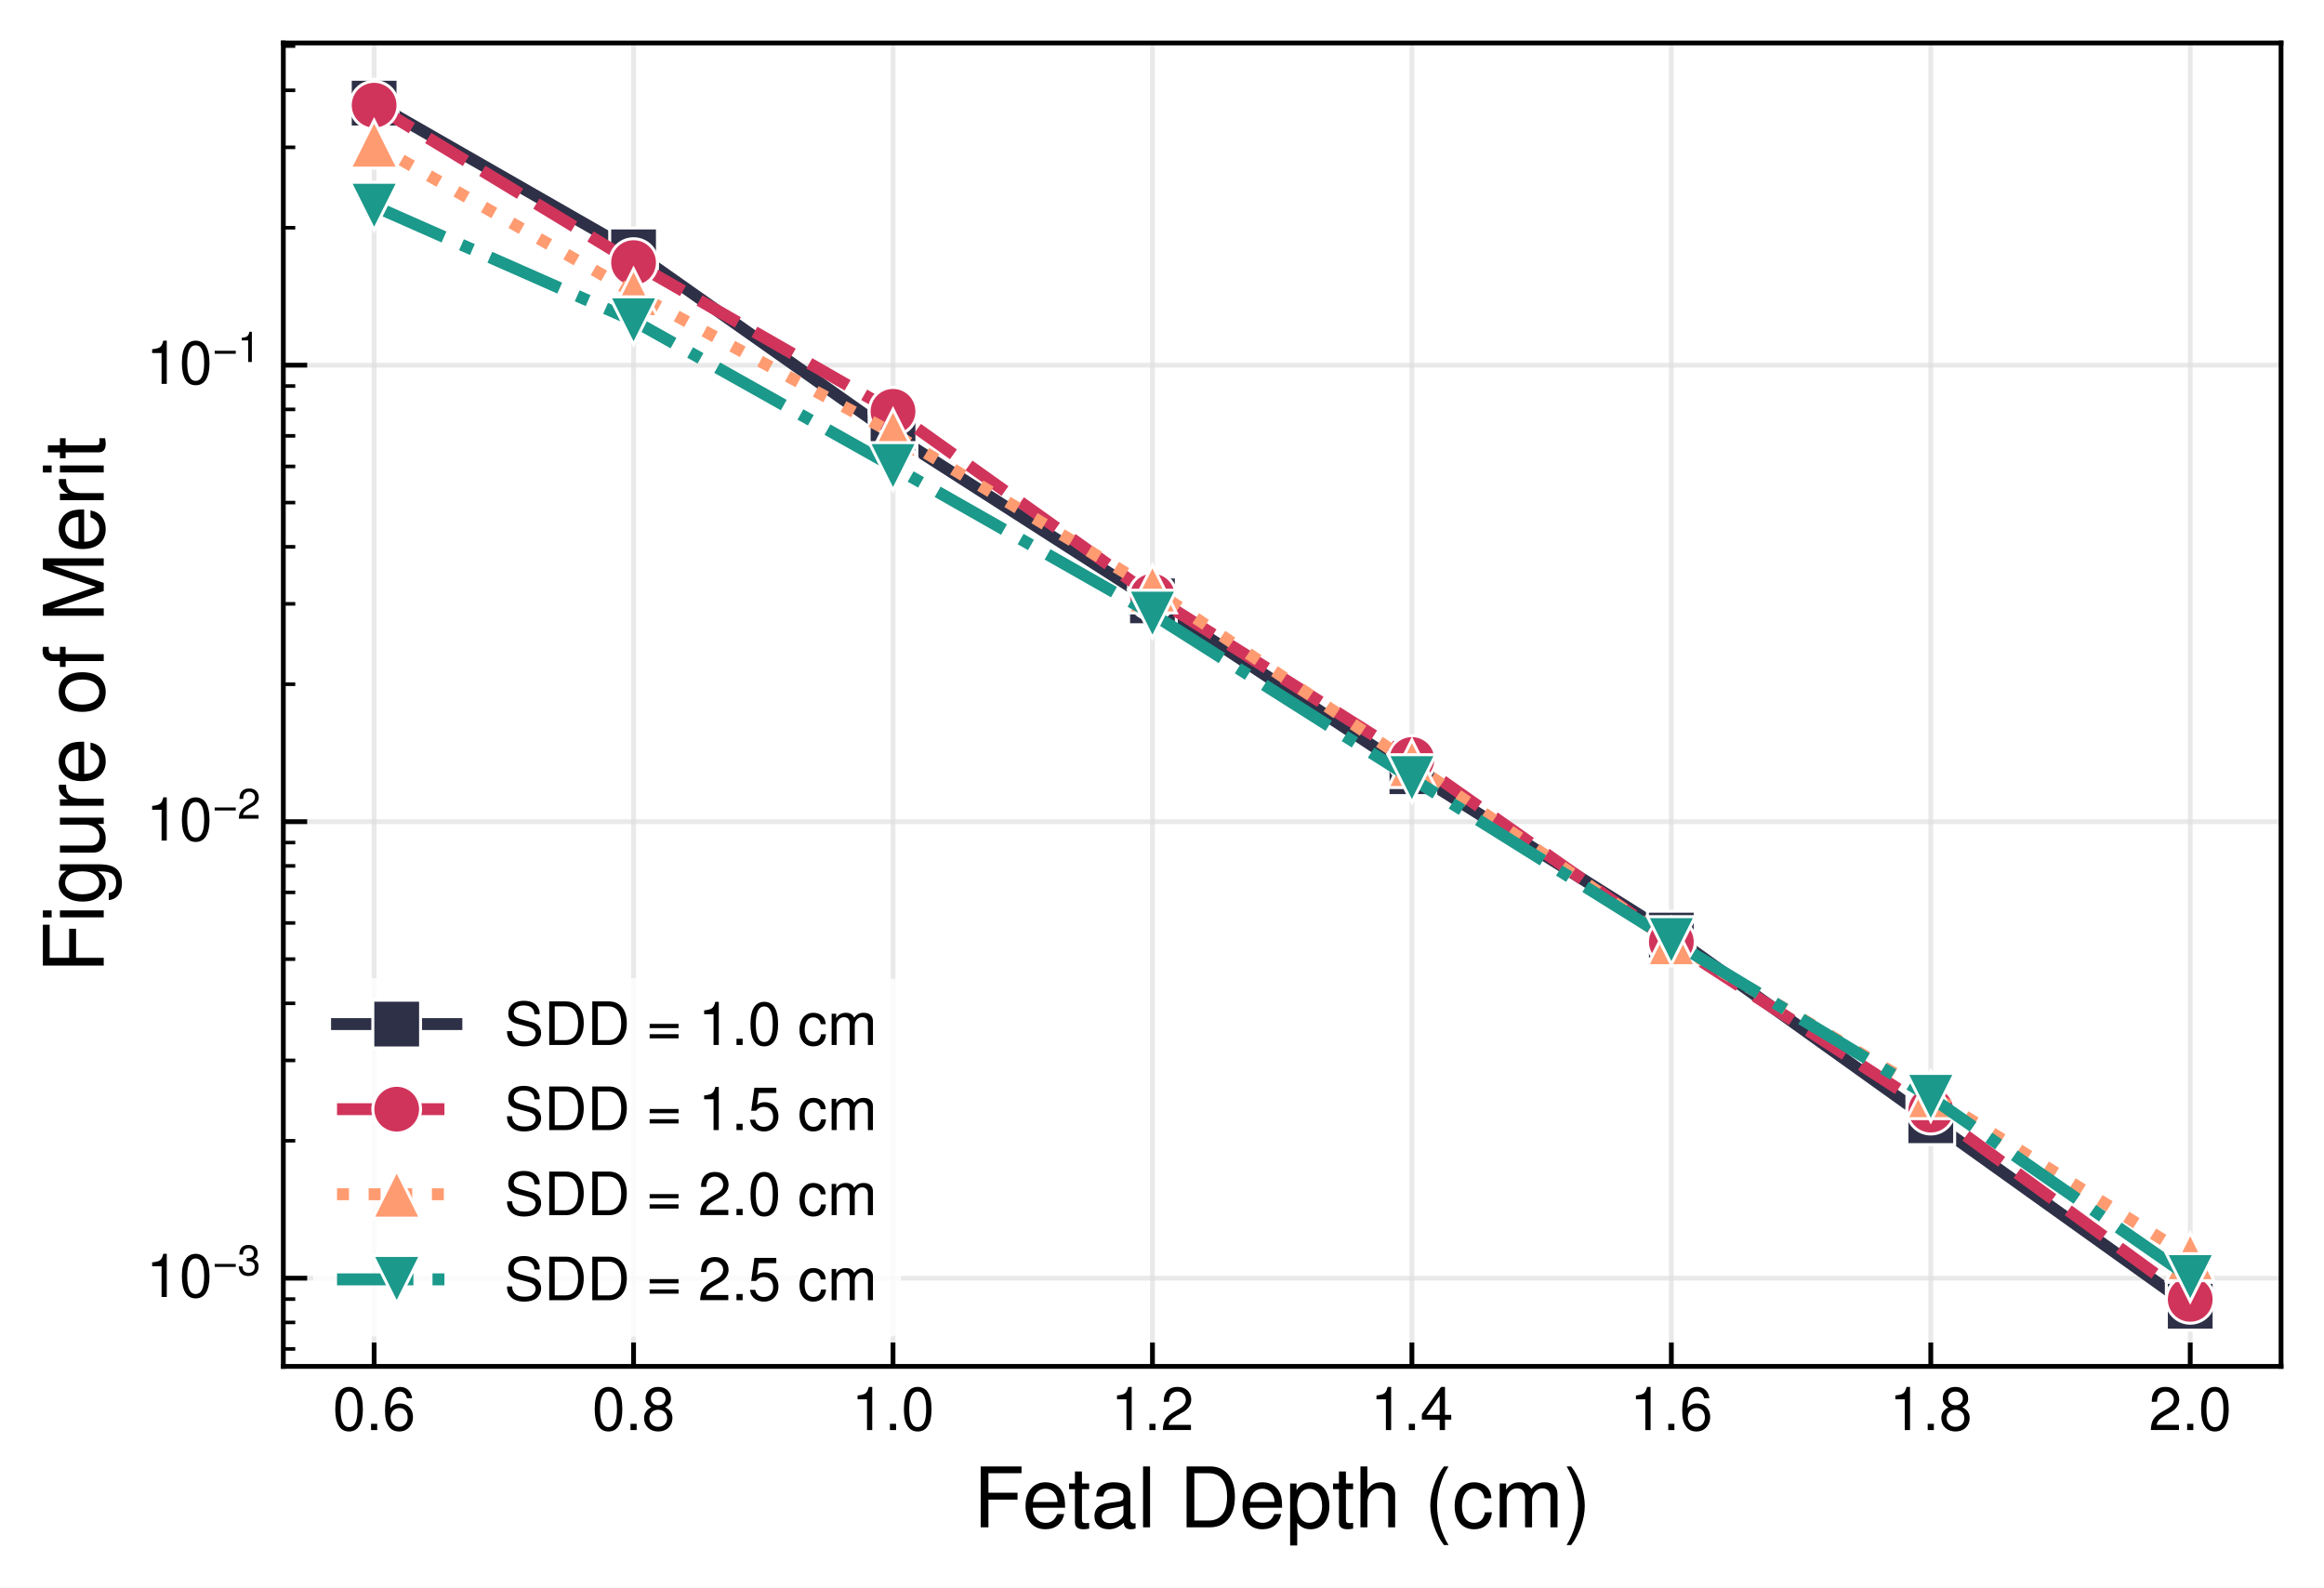
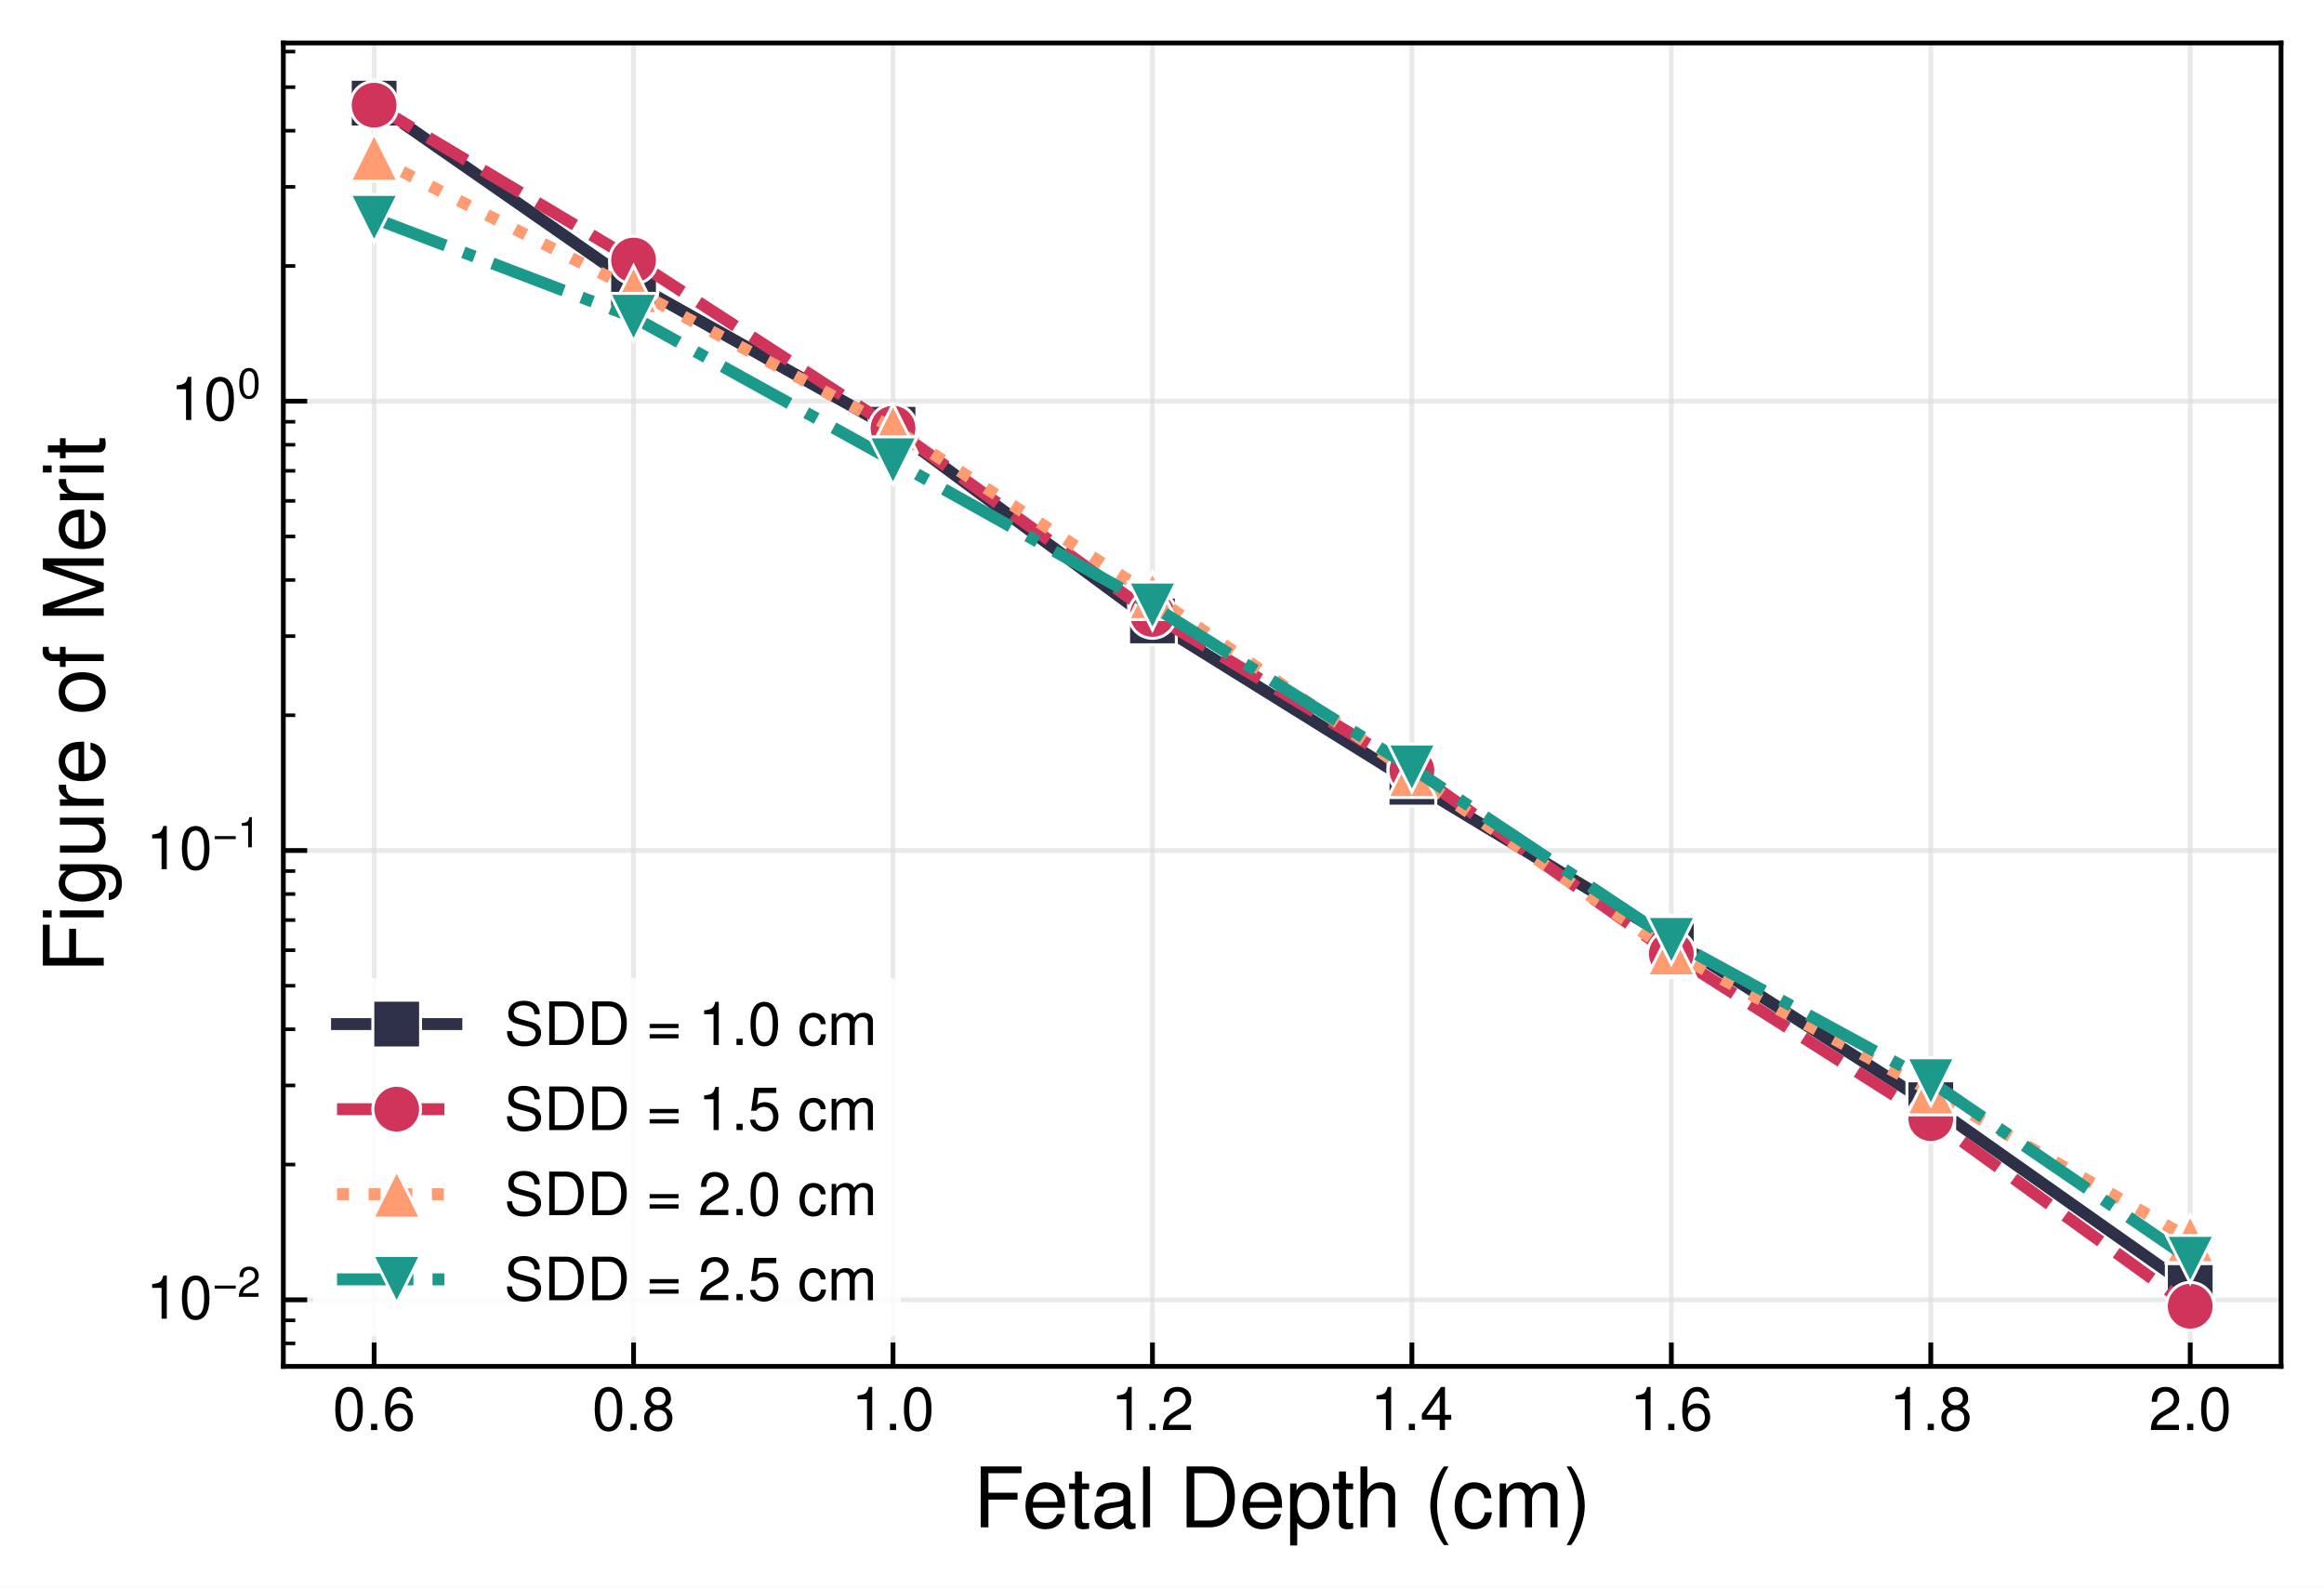
<svg xmlns="http://www.w3.org/2000/svg" xmlns:xlink="http://www.w3.org/1999/xlink" width="389.483pt" height="266.043pt" viewBox="0 0 389.483 266.043" version="1.1">
  <defs>
    <style type="text/css">*{stroke-linejoin: round; stroke-linecap: butt}</style>
  </defs>
  <g id="figure_1">
    <g id="patch_1">
      <path d="M 0 266.043  L 389.483 266.043  L 389.483 0  L 0 0  z " style="fill: #ffffff" />
    </g>
    <g id="axes_1">
      <g id="patch_2">
        <path d="M 47.483 228.96  L 382.283 228.96  L 382.283 7.2  L 47.483 7.2  z " style="fill: #ffffff" />
      </g>
      <g id="matplotlib.axis_1">
        <g id="xtick_1">
          <g id="line2d_1">
-             <path d="M 62.701 228.96  L 62.701 7.2  " clip-path="url(#p97547c9253)" style="fill: none; stroke: #e0e0e0; stroke-opacity: 0.7; stroke-width: 0.8; stroke-linecap: square" />
+             <path d="M 62.701 228.96  L 62.701 7.2  " clip-path="url(#pd67777cf63)" style="fill: none; stroke: #e0e0e0; stroke-opacity: 0.7; stroke-width: 0.8; stroke-linecap: square" />
          </g>
          <g id="line2d_2">
            <defs>
-               <path id="m5f1c758c16" d="M 0 0  L 0 -4  " style="stroke: #000000; stroke-width: 0.8" />
+               <path id="m08e95359fb" d="M 0 0  L 0 -4  " style="stroke: #000000; stroke-width: 0.8" />
            </defs>
            <g>
-               <use xlink:href="#m5f1c758c16" x="62.701" y="228.96" style="stroke: #000000; stroke-width: 0.8" />
+               <use xlink:href="#m08e95359fb" x="62.701" y="228.96" style="stroke: #000000; stroke-width: 0.8" />
            </g>
          </g>
          <g id="text_1">
            <text style="font-size: 10px; font-family: 'Helvetica', 'Arial', sans-serif; text-anchor: middle" x="62.701" y="239.633" transform="rotate(-0 62.70068 239.6334)">0.6</text>
          </g>
        </g>
        <g id="xtick_2">
          <g id="line2d_3">
-             <path d="M 106.181 228.96  L 106.181 7.2  " clip-path="url(#p97547c9253)" style="fill: none; stroke: #e0e0e0; stroke-opacity: 0.7; stroke-width: 0.8; stroke-linecap: square" />
+             <path d="M 106.181 228.96  L 106.181 7.2  " clip-path="url(#pd67777cf63)" style="fill: none; stroke: #e0e0e0; stroke-opacity: 0.7; stroke-width: 0.8; stroke-linecap: square" />
          </g>
          <g id="line2d_4">
            <g>
-               <use xlink:href="#m5f1c758c16" x="106.181" y="228.96" style="stroke: #000000; stroke-width: 0.8" />
+               <use xlink:href="#m08e95359fb" x="106.181" y="228.96" style="stroke: #000000; stroke-width: 0.8" />
            </g>
          </g>
          <g id="text_2">
            <text style="font-size: 10px; font-family: 'Helvetica', 'Arial', sans-serif; text-anchor: middle" x="106.181" y="239.633" transform="rotate(-0 106.1812 239.6334)">0.8</text>
          </g>
        </g>
        <g id="xtick_3">
          <g id="line2d_5">
-             <path d="M 149.662 228.96  L 149.662 7.2  " clip-path="url(#p97547c9253)" style="fill: none; stroke: #e0e0e0; stroke-opacity: 0.7; stroke-width: 0.8; stroke-linecap: square" />
+             <path d="M 149.662 228.96  L 149.662 7.2  " clip-path="url(#pd67777cf63)" style="fill: none; stroke: #e0e0e0; stroke-opacity: 0.7; stroke-width: 0.8; stroke-linecap: square" />
          </g>
          <g id="line2d_6">
            <g>
-               <use xlink:href="#m5f1c758c16" x="149.662" y="228.96" style="stroke: #000000; stroke-width: 0.8" />
+               <use xlink:href="#m08e95359fb" x="149.662" y="228.96" style="stroke: #000000; stroke-width: 0.8" />
            </g>
          </g>
          <g id="text_3">
            <text style="font-size: 10px; font-family: 'Helvetica', 'Arial', sans-serif; text-anchor: middle" x="149.662" y="239.633" transform="rotate(-0 149.6617 239.6334)">1.0</text>
          </g>
        </g>
        <g id="xtick_4">
          <g id="line2d_7">
-             <path d="M 193.142 228.96  L 193.142 7.2  " clip-path="url(#p97547c9253)" style="fill: none; stroke: #e0e0e0; stroke-opacity: 0.7; stroke-width: 0.8; stroke-linecap: square" />
+             <path d="M 193.142 228.96  L 193.142 7.2  " clip-path="url(#pd67777cf63)" style="fill: none; stroke: #e0e0e0; stroke-opacity: 0.7; stroke-width: 0.8; stroke-linecap: square" />
          </g>
          <g id="line2d_8">
            <g>
-               <use xlink:href="#m5f1c758c16" x="193.142" y="228.96" style="stroke: #000000; stroke-width: 0.8" />
+               <use xlink:href="#m08e95359fb" x="193.142" y="228.96" style="stroke: #000000; stroke-width: 0.8" />
            </g>
          </g>
          <g id="text_4">
            <text style="font-size: 10px; font-family: 'Helvetica', 'Arial', sans-serif; text-anchor: middle" x="193.142" y="239.633" transform="rotate(-0 193.1422 239.6334)">1.2</text>
          </g>
        </g>
        <g id="xtick_5">
          <g id="line2d_9">
-             <path d="M 236.623 228.96  L 236.623 7.2  " clip-path="url(#p97547c9253)" style="fill: none; stroke: #e0e0e0; stroke-opacity: 0.7; stroke-width: 0.8; stroke-linecap: square" />
+             <path d="M 236.623 228.96  L 236.623 7.2  " clip-path="url(#pd67777cf63)" style="fill: none; stroke: #e0e0e0; stroke-opacity: 0.7; stroke-width: 0.8; stroke-linecap: square" />
          </g>
          <g id="line2d_10">
            <g>
-               <use xlink:href="#m5f1c758c16" x="236.623" y="228.96" style="stroke: #000000; stroke-width: 0.8" />
+               <use xlink:href="#m08e95359fb" x="236.623" y="228.96" style="stroke: #000000; stroke-width: 0.8" />
            </g>
          </g>
          <g id="text_5">
            <text style="font-size: 10px; font-family: 'Helvetica', 'Arial', sans-serif; text-anchor: middle" x="236.623" y="239.633" transform="rotate(-0 236.6228 239.6334)">1.4</text>
          </g>
        </g>
        <g id="xtick_6">
          <g id="line2d_11">
-             <path d="M 280.103 228.96  L 280.103 7.2  " clip-path="url(#p97547c9253)" style="fill: none; stroke: #e0e0e0; stroke-opacity: 0.7; stroke-width: 0.8; stroke-linecap: square" />
+             <path d="M 280.103 228.96  L 280.103 7.2  " clip-path="url(#pd67777cf63)" style="fill: none; stroke: #e0e0e0; stroke-opacity: 0.7; stroke-width: 0.8; stroke-linecap: square" />
          </g>
          <g id="line2d_12">
            <g>
-               <use xlink:href="#m5f1c758c16" x="280.103" y="228.96" style="stroke: #000000; stroke-width: 0.8" />
+               <use xlink:href="#m08e95359fb" x="280.103" y="228.96" style="stroke: #000000; stroke-width: 0.8" />
            </g>
          </g>
          <g id="text_6">
            <text style="font-size: 10px; font-family: 'Helvetica', 'Arial', sans-serif; text-anchor: middle" x="280.103" y="239.633" transform="rotate(-0 280.1033 239.6334)">1.6</text>
          </g>
        </g>
        <g id="xtick_7">
          <g id="line2d_13">
-             <path d="M 323.584 228.96  L 323.584 7.2  " clip-path="url(#p97547c9253)" style="fill: none; stroke: #e0e0e0; stroke-opacity: 0.7; stroke-width: 0.8; stroke-linecap: square" />
+             <path d="M 323.584 228.96  L 323.584 7.2  " clip-path="url(#pd67777cf63)" style="fill: none; stroke: #e0e0e0; stroke-opacity: 0.7; stroke-width: 0.8; stroke-linecap: square" />
          </g>
          <g id="line2d_14">
            <g>
-               <use xlink:href="#m5f1c758c16" x="323.584" y="228.96" style="stroke: #000000; stroke-width: 0.8" />
+               <use xlink:href="#m08e95359fb" x="323.584" y="228.96" style="stroke: #000000; stroke-width: 0.8" />
            </g>
          </g>
          <g id="text_7">
            <text style="font-size: 10px; font-family: 'Helvetica', 'Arial', sans-serif; text-anchor: middle" x="323.584" y="239.633" transform="rotate(-0 323.5838 239.6334)">1.8</text>
          </g>
        </g>
        <g id="xtick_8">
          <g id="line2d_15">
-             <path d="M 367.064 228.96  L 367.064 7.2  " clip-path="url(#p97547c9253)" style="fill: none; stroke: #e0e0e0; stroke-opacity: 0.7; stroke-width: 0.8; stroke-linecap: square" />
+             <path d="M 367.064 228.96  L 367.064 7.2  " clip-path="url(#pd67777cf63)" style="fill: none; stroke: #e0e0e0; stroke-opacity: 0.7; stroke-width: 0.8; stroke-linecap: square" />
          </g>
          <g id="line2d_16">
            <g>
-               <use xlink:href="#m5f1c758c16" x="367.064" y="228.96" style="stroke: #000000; stroke-width: 0.8" />
+               <use xlink:href="#m08e95359fb" x="367.064" y="228.96" style="stroke: #000000; stroke-width: 0.8" />
            </g>
          </g>
          <g id="text_8">
            <text style="font-size: 10px; font-family: 'Helvetica', 'Arial', sans-serif; text-anchor: middle" x="367.064" y="239.633" transform="rotate(-0 367.0643 239.6334)">2.0</text>
          </g>
        </g>
        <g id="text_9">
          <text style="font-size: 14px; font-family: 'Helvetica', 'Arial', sans-serif; text-anchor: middle" x="214.882" y="255.925" transform="rotate(-0 214.8825 255.9247)">Fetal Depth (cm)</text>
        </g>
      </g>
      <g id="matplotlib.axis_2">
        <g id="ytick_1">
          <g id="line2d_17">
-             <path d="M 47.483 214.183  L 382.283 214.183  " clip-path="url(#p97547c9253)" style="fill: none; stroke: #e0e0e0; stroke-opacity: 0.7; stroke-width: 0.8; stroke-linecap: square" />
+             <path d="M 47.483 217.801  L 382.283 217.801  " clip-path="url(#pd67777cf63)" style="fill: none; stroke: #e0e0e0; stroke-opacity: 0.7; stroke-width: 0.8; stroke-linecap: square" />
          </g>
          <g id="line2d_18">
            <defs>
-               <path id="mba309617bd" d="M 0 0  L 4 0  " style="stroke: #000000; stroke-width: 0.8" />
+               <path id="m45830ceb2c" d="M 0 0  L 4 0  " style="stroke: #000000; stroke-width: 0.8" />
            </defs>
            <g>
-               <use xlink:href="#mba309617bd" x="47.483" y="214.183" style="stroke: #000000; stroke-width: 0.8" />
+               <use xlink:href="#m45830ceb2c" x="47.483" y="217.801" style="stroke: #000000; stroke-width: 0.8" />
            </g>
          </g>
          <g id="text_10">
-             <g transform="translate(24.4825 217.7692)">
-               <text>
-                 <tspan x="0" y="-0.436" style="font-size: 10px; font-family: 'Helvetica'">1</tspan>
-                 <tspan x="5.562" y="-0.436" style="font-size: 10px; font-family: 'Helvetica'">0</tspan>
-                 <tspan x="11.215" y="-4.1" style="font-size: 7px; font-family: 'Helvetica'">−</tspan>
-                 <tspan x="15.303" y="-4.1" style="font-size: 7px; font-family: 'Helvetica'">3</tspan>
-               </text>
-             </g>
-           </g>
-         </g>
-         <g id="ytick_2">
-           <g id="line2d_19">
-             <path d="M 47.483 137.685  L 382.283 137.685  " clip-path="url(#p97547c9253)" style="fill: none; stroke: #e0e0e0; stroke-opacity: 0.7; stroke-width: 0.8; stroke-linecap: square" />
-           </g>
-           <g id="line2d_20">
-             <g>
-               <use xlink:href="#mba309617bd" x="47.483" y="137.685" style="stroke: #000000; stroke-width: 0.8" />
-             </g>
-           </g>
-           <g id="text_11">
-             <g transform="translate(24.4825 141.2717)">
+             <g transform="translate(24.4825 221.3875)">
              <text>
                <tspan x="0" y="-0.425" style="font-size: 10px; font-family: 'Helvetica'">1</tspan>
                <tspan x="5.562" y="-0.425" style="font-size: 10px; font-family: 'Helvetica'">0</tspan>
                <tspan x="11.215" y="-4.089" style="font-size: 7px; font-family: 'Helvetica'">−</tspan>
                <tspan x="15.303" y="-4.089" style="font-size: 7px; font-family: 'Helvetica'">2</tspan>
              </text>
            </g>
          </g>
        </g>
-         <g id="ytick_3">
-           <g id="line2d_21">
-             <path d="M 47.483 61.187  L 382.283 61.187  " clip-path="url(#p97547c9253)" style="fill: none; stroke: #e0e0e0; stroke-opacity: 0.7; stroke-width: 0.8; stroke-linecap: square" />
-           </g>
-           <g id="line2d_22">
-             <g>
-               <use xlink:href="#mba309617bd" x="47.483" y="61.187" style="stroke: #000000; stroke-width: 0.8" />
-             </g>
-           </g>
-           <g id="text_12">
-             <g transform="translate(24.4825 64.77419)">
+         <g id="ytick_2">
+           <g id="line2d_19">
+             <path d="M 47.483 142.515  L 382.283 142.515  " clip-path="url(#pd67777cf63)" style="fill: none; stroke: #e0e0e0; stroke-opacity: 0.7; stroke-width: 0.8; stroke-linecap: square" />
+           </g>
+           <g id="line2d_20">
+             <g>
+               <use xlink:href="#m45830ceb2c" x="47.483" y="142.515" style="stroke: #000000; stroke-width: 0.8" />
+             </g>
+           </g>
+           <g id="text_11">
+             <g transform="translate(24.4825 146.1017)">
              <text>
                <tspan x="0" y="-0.458" style="font-size: 10px; font-family: 'Helvetica'">1</tspan>
                <tspan x="5.562" y="-0.458" style="font-size: 10px; font-family: 'Helvetica'">0</tspan>
                <tspan x="11.215" y="-4.122" style="font-size: 7px; font-family: 'Helvetica'">−</tspan>
                <tspan x="15.303" y="-4.122" style="font-size: 7px; font-family: 'Helvetica'">1</tspan>
              </text>
            </g>
          </g>
        </g>
+         <g id="ytick_3">
+           <g id="line2d_21">
+             <path d="M 47.483 67.229  L 382.283 67.229  " clip-path="url(#pd67777cf63)" style="fill: none; stroke: #e0e0e0; stroke-opacity: 0.7; stroke-width: 0.8; stroke-linecap: square" />
+           </g>
+           <g id="line2d_22">
+             <g>
+               <use xlink:href="#m45830ceb2c" x="47.483" y="67.229" style="stroke: #000000; stroke-width: 0.8" />
+             </g>
+           </g>
+           <g id="text_12">
+             <g transform="translate(28.5825 70.8159)">
+               <text>
+                 <tspan x="0" y="-0.436" style="font-size: 10px; font-family: 'Helvetica'">1</tspan>
+                 <tspan x="5.562" y="-0.436" style="font-size: 10px; font-family: 'Helvetica'">0</tspan>
+                 <tspan x="11.215" y="-4.1" style="font-size: 7px; font-family: 'Helvetica'">0</tspan>
+               </text>
+             </g>
+           </g>
+         </g>
        <g id="ytick_4">
          <g id="line2d_23">
            <defs>
-               <path id="m6e80cf98b1" d="M 0 0  L 2 0  " style="stroke: #000000; stroke-width: 0.6" />
+               <path id="mfc1e9abf6f" d="M 0 0  L 2 0  " style="stroke: #000000; stroke-width: 0.6" />
            </defs>
            <g>
-               <use xlink:href="#m6e80cf98b1" x="47.483" y="226.032" style="stroke: #000000; stroke-width: 0.6" />
+               <use xlink:href="#mfc1e9abf6f" x="47.483" y="225.097" style="stroke: #000000; stroke-width: 0.6" />
            </g>
          </g>
        </g>
        <g id="ytick_5">
          <g id="line2d_24">
            <g>
-               <use xlink:href="#m6e80cf98b1" x="47.483" y="221.596" style="stroke: #000000; stroke-width: 0.6" />
+               <use xlink:href="#mfc1e9abf6f" x="47.483" y="221.246" style="stroke: #000000; stroke-width: 0.6" />
            </g>
          </g>
        </g>
        <g id="ytick_6">
          <g id="line2d_25">
            <g>
-               <use xlink:href="#m6e80cf98b1" x="47.483" y="217.683" style="stroke: #000000; stroke-width: 0.6" />
+               <use xlink:href="#mfc1e9abf6f" x="47.483" y="195.137" style="stroke: #000000; stroke-width: 0.6" />
            </g>
          </g>
        </g>
        <g id="ytick_7">
          <g id="line2d_26">
            <g>
-               <use xlink:href="#m6e80cf98b1" x="47.483" y="191.154" style="stroke: #000000; stroke-width: 0.6" />
+               <use xlink:href="#mfc1e9abf6f" x="47.483" y="181.88" style="stroke: #000000; stroke-width: 0.6" />
            </g>
          </g>
        </g>
        <g id="ytick_8">
          <g id="line2d_27">
            <g>
-               <use xlink:href="#m6e80cf98b1" x="47.483" y="177.684" style="stroke: #000000; stroke-width: 0.6" />
+               <use xlink:href="#mfc1e9abf6f" x="47.483" y="172.474" style="stroke: #000000; stroke-width: 0.6" />
            </g>
          </g>
        </g>
        <g id="ytick_9">
          <g id="line2d_28">
            <g>
-               <use xlink:href="#m6e80cf98b1" x="47.483" y="168.126" style="stroke: #000000; stroke-width: 0.6" />
+               <use xlink:href="#mfc1e9abf6f" x="47.483" y="165.178" style="stroke: #000000; stroke-width: 0.6" />
            </g>
          </g>
        </g>
        <g id="ytick_10">
          <g id="line2d_29">
            <g>
-               <use xlink:href="#m6e80cf98b1" x="47.483" y="160.713" style="stroke: #000000; stroke-width: 0.6" />
+               <use xlink:href="#mfc1e9abf6f" x="47.483" y="159.217" style="stroke: #000000; stroke-width: 0.6" />
            </g>
          </g>
        </g>
        <g id="ytick_11">
          <g id="line2d_30">
            <g>
-               <use xlink:href="#m6e80cf98b1" x="47.483" y="154.656" style="stroke: #000000; stroke-width: 0.6" />
+               <use xlink:href="#mfc1e9abf6f" x="47.483" y="154.177" style="stroke: #000000; stroke-width: 0.6" />
            </g>
          </g>
        </g>
        <g id="ytick_12">
          <g id="line2d_31">
            <g>
-               <use xlink:href="#m6e80cf98b1" x="47.483" y="149.535" style="stroke: #000000; stroke-width: 0.6" />
+               <use xlink:href="#mfc1e9abf6f" x="47.483" y="149.811" style="stroke: #000000; stroke-width: 0.6" />
            </g>
          </g>
        </g>
        <g id="ytick_13">
          <g id="line2d_32">
            <g>
-               <use xlink:href="#m6e80cf98b1" x="47.483" y="145.098" style="stroke: #000000; stroke-width: 0.6" />
+               <use xlink:href="#mfc1e9abf6f" x="47.483" y="145.96" style="stroke: #000000; stroke-width: 0.6" />
            </g>
          </g>
        </g>
        <g id="ytick_14">
          <g id="line2d_33">
            <g>
-               <use xlink:href="#m6e80cf98b1" x="47.483" y="141.185" style="stroke: #000000; stroke-width: 0.6" />
+               <use xlink:href="#mfc1e9abf6f" x="47.483" y="119.852" style="stroke: #000000; stroke-width: 0.6" />
            </g>
          </g>
        </g>
        <g id="ytick_15">
          <g id="line2d_34">
            <g>
-               <use xlink:href="#m6e80cf98b1" x="47.483" y="114.657" style="stroke: #000000; stroke-width: 0.6" />
+               <use xlink:href="#mfc1e9abf6f" x="47.483" y="106.595" style="stroke: #000000; stroke-width: 0.6" />
            </g>
          </g>
        </g>
        <g id="ytick_16">
          <g id="line2d_35">
            <g>
-               <use xlink:href="#m6e80cf98b1" x="47.483" y="101.186" style="stroke: #000000; stroke-width: 0.6" />
+               <use xlink:href="#mfc1e9abf6f" x="47.483" y="97.188" style="stroke: #000000; stroke-width: 0.6" />
            </g>
          </g>
        </g>
        <g id="ytick_17">
          <g id="line2d_36">
            <g>
-               <use xlink:href="#m6e80cf98b1" x="47.483" y="91.629" style="stroke: #000000; stroke-width: 0.6" />
+               <use xlink:href="#mfc1e9abf6f" x="47.483" y="89.892" style="stroke: #000000; stroke-width: 0.6" />
            </g>
          </g>
        </g>
        <g id="ytick_18">
          <g id="line2d_37">
            <g>
-               <use xlink:href="#m6e80cf98b1" x="47.483" y="84.216" style="stroke: #000000; stroke-width: 0.6" />
+               <use xlink:href="#mfc1e9abf6f" x="47.483" y="83.931" style="stroke: #000000; stroke-width: 0.6" />
            </g>
          </g>
        </g>
        <g id="ytick_19">
          <g id="line2d_38">
            <g>
-               <use xlink:href="#m6e80cf98b1" x="47.483" y="78.158" style="stroke: #000000; stroke-width: 0.6" />
+               <use xlink:href="#mfc1e9abf6f" x="47.483" y="78.891" style="stroke: #000000; stroke-width: 0.6" />
            </g>
          </g>
        </g>
        <g id="ytick_20">
          <g id="line2d_39">
            <g>
-               <use xlink:href="#m6e80cf98b1" x="47.483" y="73.037" style="stroke: #000000; stroke-width: 0.6" />
+               <use xlink:href="#mfc1e9abf6f" x="47.483" y="74.525" style="stroke: #000000; stroke-width: 0.6" />
            </g>
          </g>
        </g>
        <g id="ytick_21">
          <g id="line2d_40">
            <g>
-               <use xlink:href="#m6e80cf98b1" x="47.483" y="68.601" style="stroke: #000000; stroke-width: 0.6" />
+               <use xlink:href="#mfc1e9abf6f" x="47.483" y="70.674" style="stroke: #000000; stroke-width: 0.6" />
            </g>
          </g>
        </g>
        <g id="ytick_22">
          <g id="line2d_41">
            <g>
-               <use xlink:href="#m6e80cf98b1" x="47.483" y="64.688" style="stroke: #000000; stroke-width: 0.6" />
+               <use xlink:href="#mfc1e9abf6f" x="47.483" y="44.566" style="stroke: #000000; stroke-width: 0.6" />
            </g>
          </g>
        </g>
        <g id="ytick_23">
          <g id="line2d_42">
            <g>
-               <use xlink:href="#m6e80cf98b1" x="47.483" y="38.159" style="stroke: #000000; stroke-width: 0.6" />
+               <use xlink:href="#mfc1e9abf6f" x="47.483" y="31.309" style="stroke: #000000; stroke-width: 0.6" />
            </g>
          </g>
        </g>
        <g id="ytick_24">
          <g id="line2d_43">
            <g>
-               <use xlink:href="#m6e80cf98b1" x="47.483" y="24.689" style="stroke: #000000; stroke-width: 0.6" />
+               <use xlink:href="#mfc1e9abf6f" x="47.483" y="21.903" style="stroke: #000000; stroke-width: 0.6" />
            </g>
          </g>
        </g>
        <g id="ytick_25">
          <g id="line2d_44">
            <g>
-               <use xlink:href="#m6e80cf98b1" x="47.483" y="15.131" style="stroke: #000000; stroke-width: 0.6" />
+               <use xlink:href="#mfc1e9abf6f" x="47.483" y="14.607" style="stroke: #000000; stroke-width: 0.6" />
            </g>
          </g>
        </g>
        <g id="ytick_26">
          <g id="line2d_45">
            <g>
-               <use xlink:href="#m6e80cf98b1" x="47.483" y="7.718" style="stroke: #000000; stroke-width: 0.6" />
+               <use xlink:href="#mfc1e9abf6f" x="47.483" y="8.645" style="stroke: #000000; stroke-width: 0.6" />
            </g>
          </g>
        </g>
        <g id="text_13">
          <text style="font-size: 14px; font-family: 'Helvetica', 'Arial', sans-serif; text-anchor: middle" x="17.385" y="118.08" transform="rotate(-90 17.385 118.08)">Figure of Merit</text>
        </g>
      </g>
      <g id="line2d_46">
-         <path d="M 62.701 17.28  L 106.181 42.197  L 149.662 72.811  L 193.142 100.684  L 236.623 129.313  L 280.103 156.685  L 323.584 187.8  L 367.064 218.88  " clip-path="url(#p97547c9253)" style="fill: none; stroke: #2d3047; stroke-width: 2; stroke-linecap: square" />
+         <path d="M 62.701 17.28  L 106.181 47.527  L 149.662 71.931  L 193.142 104.046  L 236.623 131.085  L 280.103 157.336  L 323.584 185.11  L 367.064 215.748  " clip-path="url(#pd67777cf63)" style="fill: none; stroke: #2d3047; stroke-width: 2; stroke-linecap: square" />
        <defs>
-           <path id="mc1ab0b5d01" d="M -4 4  L 4 4  L 4 -4  L -4 -4  z " style="stroke: #ffffff; stroke-width: 0.5; stroke-linejoin: miter" />
+           <path id="m1963ce01ac" d="M -4 4  L 4 4  L 4 -4  L -4 -4  z " style="stroke: #ffffff; stroke-width: 0.5; stroke-linejoin: miter" />
        </defs>
-         <g clip-path="url(#p97547c9253)">
-           <use xlink:href="#mc1ab0b5d01" x="62.701" y="17.28" style="fill: #2d3047; stroke: #ffffff; stroke-width: 0.5; stroke-linejoin: miter" />
-           <use xlink:href="#mc1ab0b5d01" x="106.181" y="42.197" style="fill: #2d3047; stroke: #ffffff; stroke-width: 0.5; stroke-linejoin: miter" />
-           <use xlink:href="#mc1ab0b5d01" x="149.662" y="72.811" style="fill: #2d3047; stroke: #ffffff; stroke-width: 0.5; stroke-linejoin: miter" />
-           <use xlink:href="#mc1ab0b5d01" x="193.142" y="100.684" style="fill: #2d3047; stroke: #ffffff; stroke-width: 0.5; stroke-linejoin: miter" />
-           <use xlink:href="#mc1ab0b5d01" x="236.623" y="129.313" style="fill: #2d3047; stroke: #ffffff; stroke-width: 0.5; stroke-linejoin: miter" />
-           <use xlink:href="#mc1ab0b5d01" x="280.103" y="156.685" style="fill: #2d3047; stroke: #ffffff; stroke-width: 0.5; stroke-linejoin: miter" />
-           <use xlink:href="#mc1ab0b5d01" x="323.584" y="187.8" style="fill: #2d3047; stroke: #ffffff; stroke-width: 0.5; stroke-linejoin: miter" />
-           <use xlink:href="#mc1ab0b5d01" x="367.064" y="218.88" style="fill: #2d3047; stroke: #ffffff; stroke-width: 0.5; stroke-linejoin: miter" />
+         <g clip-path="url(#pd67777cf63)">
+           <use xlink:href="#m1963ce01ac" x="62.701" y="17.28" style="fill: #2d3047; stroke: #ffffff; stroke-width: 0.5; stroke-linejoin: miter" />
+           <use xlink:href="#m1963ce01ac" x="106.181" y="47.527" style="fill: #2d3047; stroke: #ffffff; stroke-width: 0.5; stroke-linejoin: miter" />
+           <use xlink:href="#m1963ce01ac" x="149.662" y="71.931" style="fill: #2d3047; stroke: #ffffff; stroke-width: 0.5; stroke-linejoin: miter" />
+           <use xlink:href="#m1963ce01ac" x="193.142" y="104.046" style="fill: #2d3047; stroke: #ffffff; stroke-width: 0.5; stroke-linejoin: miter" />
+           <use xlink:href="#m1963ce01ac" x="236.623" y="131.085" style="fill: #2d3047; stroke: #ffffff; stroke-width: 0.5; stroke-linejoin: miter" />
+           <use xlink:href="#m1963ce01ac" x="280.103" y="157.336" style="fill: #2d3047; stroke: #ffffff; stroke-width: 0.5; stroke-linejoin: miter" />
+           <use xlink:href="#m1963ce01ac" x="323.584" y="185.11" style="fill: #2d3047; stroke: #ffffff; stroke-width: 0.5; stroke-linejoin: miter" />
+           <use xlink:href="#m1963ce01ac" x="367.064" y="215.748" style="fill: #2d3047; stroke: #ffffff; stroke-width: 0.5; stroke-linejoin: miter" />
        </g>
      </g>
      <g id="line2d_47">
-         <path d="M 62.701 17.629  L 106.181 44.002  L 149.662 68.925  L 193.142 99.893  L 236.623 127.264  L 280.103 157.818  L 323.584 186.021  L 367.064 217.726  " clip-path="url(#p97547c9253)" style="fill: none; stroke-dasharray: 7.4,3.2; stroke-dashoffset: 0; stroke: #d1345b; stroke-width: 2" />
+         <path d="M 62.701 17.623  L 106.181 43.578  L 149.662 71.754  L 193.142 102.96  L 236.623 129.094  L 280.103 159.839  L 323.584 187.439  L 367.064 218.88  " clip-path="url(#pd67777cf63)" style="fill: none; stroke-dasharray: 7.4,3.2; stroke-dashoffset: 0; stroke: #d1345b; stroke-width: 2" />
        <defs>
-           <path id="m04aa4c1ecb" d="M 0 4  C 1.061 4 2.078 3.579 2.828 2.828  C 3.579 2.078 4 1.061 4 0  C 4 -1.061 3.579 -2.078 2.828 -2.828  C 2.078 -3.579 1.061 -4 0 -4  C -1.061 -4 -2.078 -3.579 -2.828 -2.828  C -3.579 -2.078 -4 -1.061 -4 0  C -4 1.061 -3.579 2.078 -2.828 2.828  C -2.078 3.579 -1.061 4 0 4  z " style="stroke: #ffffff; stroke-width: 0.5" />
+           <path id="m8cc24cb8f0" d="M 0 4  C 1.061 4 2.078 3.579 2.828 2.828  C 3.579 2.078 4 1.061 4 0  C 4 -1.061 3.579 -2.078 2.828 -2.828  C 2.078 -3.579 1.061 -4 0 -4  C -1.061 -4 -2.078 -3.579 -2.828 -2.828  C -3.579 -2.078 -4 -1.061 -4 0  C -4 1.061 -3.579 2.078 -2.828 2.828  C -2.078 3.579 -1.061 4 0 4  z " style="stroke: #ffffff; stroke-width: 0.5" />
        </defs>
-         <g clip-path="url(#p97547c9253)">
-           <use xlink:href="#m04aa4c1ecb" x="62.701" y="17.629" style="fill: #d1345b; stroke: #ffffff; stroke-width: 0.5" />
-           <use xlink:href="#m04aa4c1ecb" x="106.181" y="44.002" style="fill: #d1345b; stroke: #ffffff; stroke-width: 0.5" />
-           <use xlink:href="#m04aa4c1ecb" x="149.662" y="68.925" style="fill: #d1345b; stroke: #ffffff; stroke-width: 0.5" />
-           <use xlink:href="#m04aa4c1ecb" x="193.142" y="99.893" style="fill: #d1345b; stroke: #ffffff; stroke-width: 0.5" />
-           <use xlink:href="#m04aa4c1ecb" x="236.623" y="127.264" style="fill: #d1345b; stroke: #ffffff; stroke-width: 0.5" />
-           <use xlink:href="#m04aa4c1ecb" x="280.103" y="157.818" style="fill: #d1345b; stroke: #ffffff; stroke-width: 0.5" />
-           <use xlink:href="#m04aa4c1ecb" x="323.584" y="186.021" style="fill: #d1345b; stroke: #ffffff; stroke-width: 0.5" />
-           <use xlink:href="#m04aa4c1ecb" x="367.064" y="217.726" style="fill: #d1345b; stroke: #ffffff; stroke-width: 0.5" />
+         <g clip-path="url(#pd67777cf63)">
+           <use xlink:href="#m8cc24cb8f0" x="62.701" y="17.623" style="fill: #d1345b; stroke: #ffffff; stroke-width: 0.5" />
+           <use xlink:href="#m8cc24cb8f0" x="106.181" y="43.578" style="fill: #d1345b; stroke: #ffffff; stroke-width: 0.5" />
+           <use xlink:href="#m8cc24cb8f0" x="149.662" y="71.754" style="fill: #d1345b; stroke: #ffffff; stroke-width: 0.5" />
+           <use xlink:href="#m8cc24cb8f0" x="193.142" y="102.96" style="fill: #d1345b; stroke: #ffffff; stroke-width: 0.5" />
+           <use xlink:href="#m8cc24cb8f0" x="236.623" y="129.094" style="fill: #d1345b; stroke: #ffffff; stroke-width: 0.5" />
+           <use xlink:href="#m8cc24cb8f0" x="280.103" y="159.839" style="fill: #d1345b; stroke: #ffffff; stroke-width: 0.5" />
+           <use xlink:href="#m8cc24cb8f0" x="323.584" y="187.439" style="fill: #d1345b; stroke: #ffffff; stroke-width: 0.5" />
+           <use xlink:href="#m8cc24cb8f0" x="367.064" y="218.88" style="fill: #d1345b; stroke: #ffffff; stroke-width: 0.5" />
        </g>
      </g>
      <g id="line2d_48">
-         <path d="M 62.701 24.172  L 106.181 49.05  L 149.662 72.591  L 193.142 98.702  L 236.623 127.969  L 280.103 157.818  L 323.584 183.448  L 367.064 210.604  " clip-path="url(#p97547c9253)" style="fill: none; stroke-dasharray: 2,3.3; stroke-dashoffset: 0; stroke: #ff9b71; stroke-width: 2" />
+         <path d="M 62.701 26.357  L 106.181 48.546  L 149.662 71.716  L 193.142 99.821  L 236.623 129.635  L 280.103 159.52  L 323.584 182.814  L 367.064 207.583  " clip-path="url(#pd67777cf63)" style="fill: none; stroke-dasharray: 2,3.3; stroke-dashoffset: 0; stroke: #ff9b71; stroke-width: 2" />
        <defs>
-           <path id="m19571be143" d="M 0 -4  L -4 4  L 4 4  z " style="stroke: #ffffff; stroke-width: 0.5; stroke-linejoin: miter" />
+           <path id="m065f09fda8" d="M 0 -4  L -4 4  L 4 4  z " style="stroke: #ffffff; stroke-width: 0.5; stroke-linejoin: miter" />
        </defs>
-         <g clip-path="url(#p97547c9253)">
-           <use xlink:href="#m19571be143" x="62.701" y="24.172" style="fill: #ff9b71; stroke: #ffffff; stroke-width: 0.5; stroke-linejoin: miter" />
-           <use xlink:href="#m19571be143" x="106.181" y="49.05" style="fill: #ff9b71; stroke: #ffffff; stroke-width: 0.5; stroke-linejoin: miter" />
-           <use xlink:href="#m19571be143" x="149.662" y="72.591" style="fill: #ff9b71; stroke: #ffffff; stroke-width: 0.5; stroke-linejoin: miter" />
-           <use xlink:href="#m19571be143" x="193.142" y="98.702" style="fill: #ff9b71; stroke: #ffffff; stroke-width: 0.5; stroke-linejoin: miter" />
-           <use xlink:href="#m19571be143" x="236.623" y="127.969" style="fill: #ff9b71; stroke: #ffffff; stroke-width: 0.5; stroke-linejoin: miter" />
-           <use xlink:href="#m19571be143" x="280.103" y="157.818" style="fill: #ff9b71; stroke: #ffffff; stroke-width: 0.5; stroke-linejoin: miter" />
-           <use xlink:href="#m19571be143" x="323.584" y="183.448" style="fill: #ff9b71; stroke: #ffffff; stroke-width: 0.5; stroke-linejoin: miter" />
-           <use xlink:href="#m19571be143" x="367.064" y="210.604" style="fill: #ff9b71; stroke: #ffffff; stroke-width: 0.5; stroke-linejoin: miter" />
+         <g clip-path="url(#pd67777cf63)">
+           <use xlink:href="#m065f09fda8" x="62.701" y="26.357" style="fill: #ff9b71; stroke: #ffffff; stroke-width: 0.5; stroke-linejoin: miter" />
+           <use xlink:href="#m065f09fda8" x="106.181" y="48.546" style="fill: #ff9b71; stroke: #ffffff; stroke-width: 0.5; stroke-linejoin: miter" />
+           <use xlink:href="#m065f09fda8" x="149.662" y="71.716" style="fill: #ff9b71; stroke: #ffffff; stroke-width: 0.5; stroke-linejoin: miter" />
+           <use xlink:href="#m065f09fda8" x="193.142" y="99.821" style="fill: #ff9b71; stroke: #ffffff; stroke-width: 0.5; stroke-linejoin: miter" />
+           <use xlink:href="#m065f09fda8" x="236.623" y="129.635" style="fill: #ff9b71; stroke: #ffffff; stroke-width: 0.5; stroke-linejoin: miter" />
+           <use xlink:href="#m065f09fda8" x="280.103" y="159.52" style="fill: #ff9b71; stroke: #ffffff; stroke-width: 0.5; stroke-linejoin: miter" />
+           <use xlink:href="#m065f09fda8" x="323.584" y="182.814" style="fill: #ff9b71; stroke: #ffffff; stroke-width: 0.5; stroke-linejoin: miter" />
+           <use xlink:href="#m065f09fda8" x="367.064" y="207.583" style="fill: #ff9b71; stroke: #ffffff; stroke-width: 0.5; stroke-linejoin: miter" />
        </g>
      </g>
      <g id="line2d_49">
-         <path d="M 62.701 34.545  L 106.181 53.739  L 149.662 78.164  L 193.142 102.895  L 236.623 130.459  L 280.103 157.598  L 323.584 183.867  L 367.064 214.074  " clip-path="url(#p97547c9253)" style="fill: none; stroke-dasharray: 12.8,3.2,2,3.2; stroke-dashoffset: 0; stroke: #1b998b; stroke-width: 2" />
+         <path d="M 62.701 36.581  L 106.181 53.161  L 149.662 77.2  L 193.142 101.539  L 236.623 128.671  L 280.103 157.584  L 323.584 181.253  L 367.064 211.005  " clip-path="url(#pd67777cf63)" style="fill: none; stroke-dasharray: 12.8,3.2,2,3.2; stroke-dashoffset: 0; stroke: #1b998b; stroke-width: 2" />
        <defs>
-           <path id="m7057a547f8" d="M -0 4  L 4 -4  L -4 -4  z " style="stroke: #ffffff; stroke-width: 0.5; stroke-linejoin: miter" />
+           <path id="m1a9d4cfb8f" d="M -0 4  L 4 -4  L -4 -4  z " style="stroke: #ffffff; stroke-width: 0.5; stroke-linejoin: miter" />
        </defs>
-         <g clip-path="url(#p97547c9253)">
-           <use xlink:href="#m7057a547f8" x="62.701" y="34.545" style="fill: #1b998b; stroke: #ffffff; stroke-width: 0.5; stroke-linejoin: miter" />
-           <use xlink:href="#m7057a547f8" x="106.181" y="53.739" style="fill: #1b998b; stroke: #ffffff; stroke-width: 0.5; stroke-linejoin: miter" />
-           <use xlink:href="#m7057a547f8" x="149.662" y="78.164" style="fill: #1b998b; stroke: #ffffff; stroke-width: 0.5; stroke-linejoin: miter" />
-           <use xlink:href="#m7057a547f8" x="193.142" y="102.895" style="fill: #1b998b; stroke: #ffffff; stroke-width: 0.5; stroke-linejoin: miter" />
-           <use xlink:href="#m7057a547f8" x="236.623" y="130.459" style="fill: #1b998b; stroke: #ffffff; stroke-width: 0.5; stroke-linejoin: miter" />
-           <use xlink:href="#m7057a547f8" x="280.103" y="157.598" style="fill: #1b998b; stroke: #ffffff; stroke-width: 0.5; stroke-linejoin: miter" />
-           <use xlink:href="#m7057a547f8" x="323.584" y="183.867" style="fill: #1b998b; stroke: #ffffff; stroke-width: 0.5; stroke-linejoin: miter" />
-           <use xlink:href="#m7057a547f8" x="367.064" y="214.074" style="fill: #1b998b; stroke: #ffffff; stroke-width: 0.5; stroke-linejoin: miter" />
+         <g clip-path="url(#pd67777cf63)">
+           <use xlink:href="#m1a9d4cfb8f" x="62.701" y="36.581" style="fill: #1b998b; stroke: #ffffff; stroke-width: 0.5; stroke-linejoin: miter" />
+           <use xlink:href="#m1a9d4cfb8f" x="106.181" y="53.161" style="fill: #1b998b; stroke: #ffffff; stroke-width: 0.5; stroke-linejoin: miter" />
+           <use xlink:href="#m1a9d4cfb8f" x="149.662" y="77.2" style="fill: #1b998b; stroke: #ffffff; stroke-width: 0.5; stroke-linejoin: miter" />
+           <use xlink:href="#m1a9d4cfb8f" x="193.142" y="101.539" style="fill: #1b998b; stroke: #ffffff; stroke-width: 0.5; stroke-linejoin: miter" />
+           <use xlink:href="#m1a9d4cfb8f" x="236.623" y="128.671" style="fill: #1b998b; stroke: #ffffff; stroke-width: 0.5; stroke-linejoin: miter" />
+           <use xlink:href="#m1a9d4cfb8f" x="280.103" y="157.584" style="fill: #1b998b; stroke: #ffffff; stroke-width: 0.5; stroke-linejoin: miter" />
+           <use xlink:href="#m1a9d4cfb8f" x="323.584" y="181.253" style="fill: #1b998b; stroke: #ffffff; stroke-width: 0.5; stroke-linejoin: miter" />
+           <use xlink:href="#m1a9d4cfb8f" x="367.064" y="211.005" style="fill: #1b998b; stroke: #ffffff; stroke-width: 0.5; stroke-linejoin: miter" />
        </g>
      </g>
      <g id="patch_3">
        <path d="M 47.483 228.96  L 47.483 7.2  " style="fill: none; stroke: #000000; stroke-width: 0.8; stroke-linejoin: miter; stroke-linecap: square" />
      </g>
      <g id="patch_4">
        <path d="M 382.283 228.96  L 382.283 7.2  " style="fill: none; stroke: #000000; stroke-width: 0.8; stroke-linejoin: miter; stroke-linecap: square" />
      </g>
      <g id="patch_5">
        <path d="M 47.483 228.96  L 382.283 228.96  " style="fill: none; stroke: #000000; stroke-width: 0.8; stroke-linejoin: miter; stroke-linecap: square" />
      </g>
      <g id="patch_6">
        <path d="M 47.483 7.2  L 382.283 7.2  " style="fill: none; stroke: #000000; stroke-width: 0.8; stroke-linejoin: miter; stroke-linecap: square" />
      </g>
      <g id="legend_1">
        <g id="patch_7">
          <path d="M 54.483 223.96  L 149.001 223.96  Q 151.001 223.96 151.001 221.96  L 151.001 165.929  Q 151.001 163.929 149.001 163.929  L 54.483 163.929  Q 52.483 163.929 52.483 165.929  L 52.483 221.96  Q 52.483 223.96 54.483 223.96  z " style="fill: #ffffff; opacity: 0.8" />
        </g>
        <g id="line2d_50">
          <path d="M 56.483 171.602  L 66.483 171.602  L 76.483 171.602  " style="fill: none; stroke: #2d3047; stroke-width: 2; stroke-linecap: square" />
          <g>
-             <use xlink:href="#mc1ab0b5d01" x="66.483" y="171.602" style="fill: #2d3047; stroke: #ffffff; stroke-width: 0.5; stroke-linejoin: miter" />
+             <use xlink:href="#m1963ce01ac" x="66.483" y="171.602" style="fill: #2d3047; stroke: #ffffff; stroke-width: 0.5; stroke-linejoin: miter" />
          </g>
        </g>
        <g id="text_14">
          <text style="font-size: 10px; font-family: 'Helvetica', 'Arial', sans-serif; text-anchor: start" x="84.483" y="175.102" transform="rotate(-0 84.4825 175.1022)">SDD = 1.0 cm</text>
        </g>
        <g id="line2d_51">
          <path d="M 56.483 185.86  L 66.483 185.86  L 76.483 185.86  " style="fill: none; stroke-dasharray: 7.4,3.2; stroke-dashoffset: 0; stroke: #d1345b; stroke-width: 2" />
          <g>
-             <use xlink:href="#m04aa4c1ecb" x="66.483" y="185.86" style="fill: #d1345b; stroke: #ffffff; stroke-width: 0.5" />
+             <use xlink:href="#m8cc24cb8f0" x="66.483" y="185.86" style="fill: #d1345b; stroke: #ffffff; stroke-width: 0.5" />
          </g>
        </g>
        <g id="text_15">
          <text style="font-size: 10px; font-family: 'Helvetica', 'Arial', sans-serif; text-anchor: start" x="84.483" y="189.36" transform="rotate(-0 84.4825 189.36)">SDD = 1.5 cm</text>
        </g>
        <g id="line2d_52">
          <path d="M 56.483 200.118  L 66.483 200.118  L 76.483 200.118  " style="fill: none; stroke-dasharray: 2,3.3; stroke-dashoffset: 0; stroke: #ff9b71; stroke-width: 2" />
          <g>
-             <use xlink:href="#m19571be143" x="66.483" y="200.118" style="fill: #ff9b71; stroke: #ffffff; stroke-width: 0.5; stroke-linejoin: miter" />
+             <use xlink:href="#m065f09fda8" x="66.483" y="200.118" style="fill: #ff9b71; stroke: #ffffff; stroke-width: 0.5; stroke-linejoin: miter" />
          </g>
        </g>
        <g id="text_16">
          <text style="font-size: 10px; font-family: 'Helvetica', 'Arial', sans-serif; text-anchor: start" x="84.483" y="203.618" transform="rotate(-0 84.4825 203.6178)">SDD = 2.0 cm</text>
        </g>
        <g id="line2d_53">
          <path d="M 56.483 214.376  L 66.483 214.376  L 76.483 214.376  " style="fill: none; stroke-dasharray: 12.8,3.2,2,3.2; stroke-dashoffset: 0; stroke: #1b998b; stroke-width: 2" />
          <g>
-             <use xlink:href="#m7057a547f8" x="66.483" y="214.376" style="fill: #1b998b; stroke: #ffffff; stroke-width: 0.5; stroke-linejoin: miter" />
+             <use xlink:href="#m1a9d4cfb8f" x="66.483" y="214.376" style="fill: #1b998b; stroke: #ffffff; stroke-width: 0.5; stroke-linejoin: miter" />
          </g>
        </g>
        <g id="text_17">
          <text style="font-size: 10px; font-family: 'Helvetica', 'Arial', sans-serif; text-anchor: start" x="84.483" y="217.876" transform="rotate(-0 84.4825 217.8756)">SDD = 2.5 cm</text>
        </g>
      </g>
    </g>
  </g>
  <defs>
-     <clipPath id="p97547c9253">
+     <clipPath id="pd67777cf63">
      <rect x="47.483" y="7.2" width="334.8" height="221.76" />
    </clipPath>
  </defs>
</svg>
